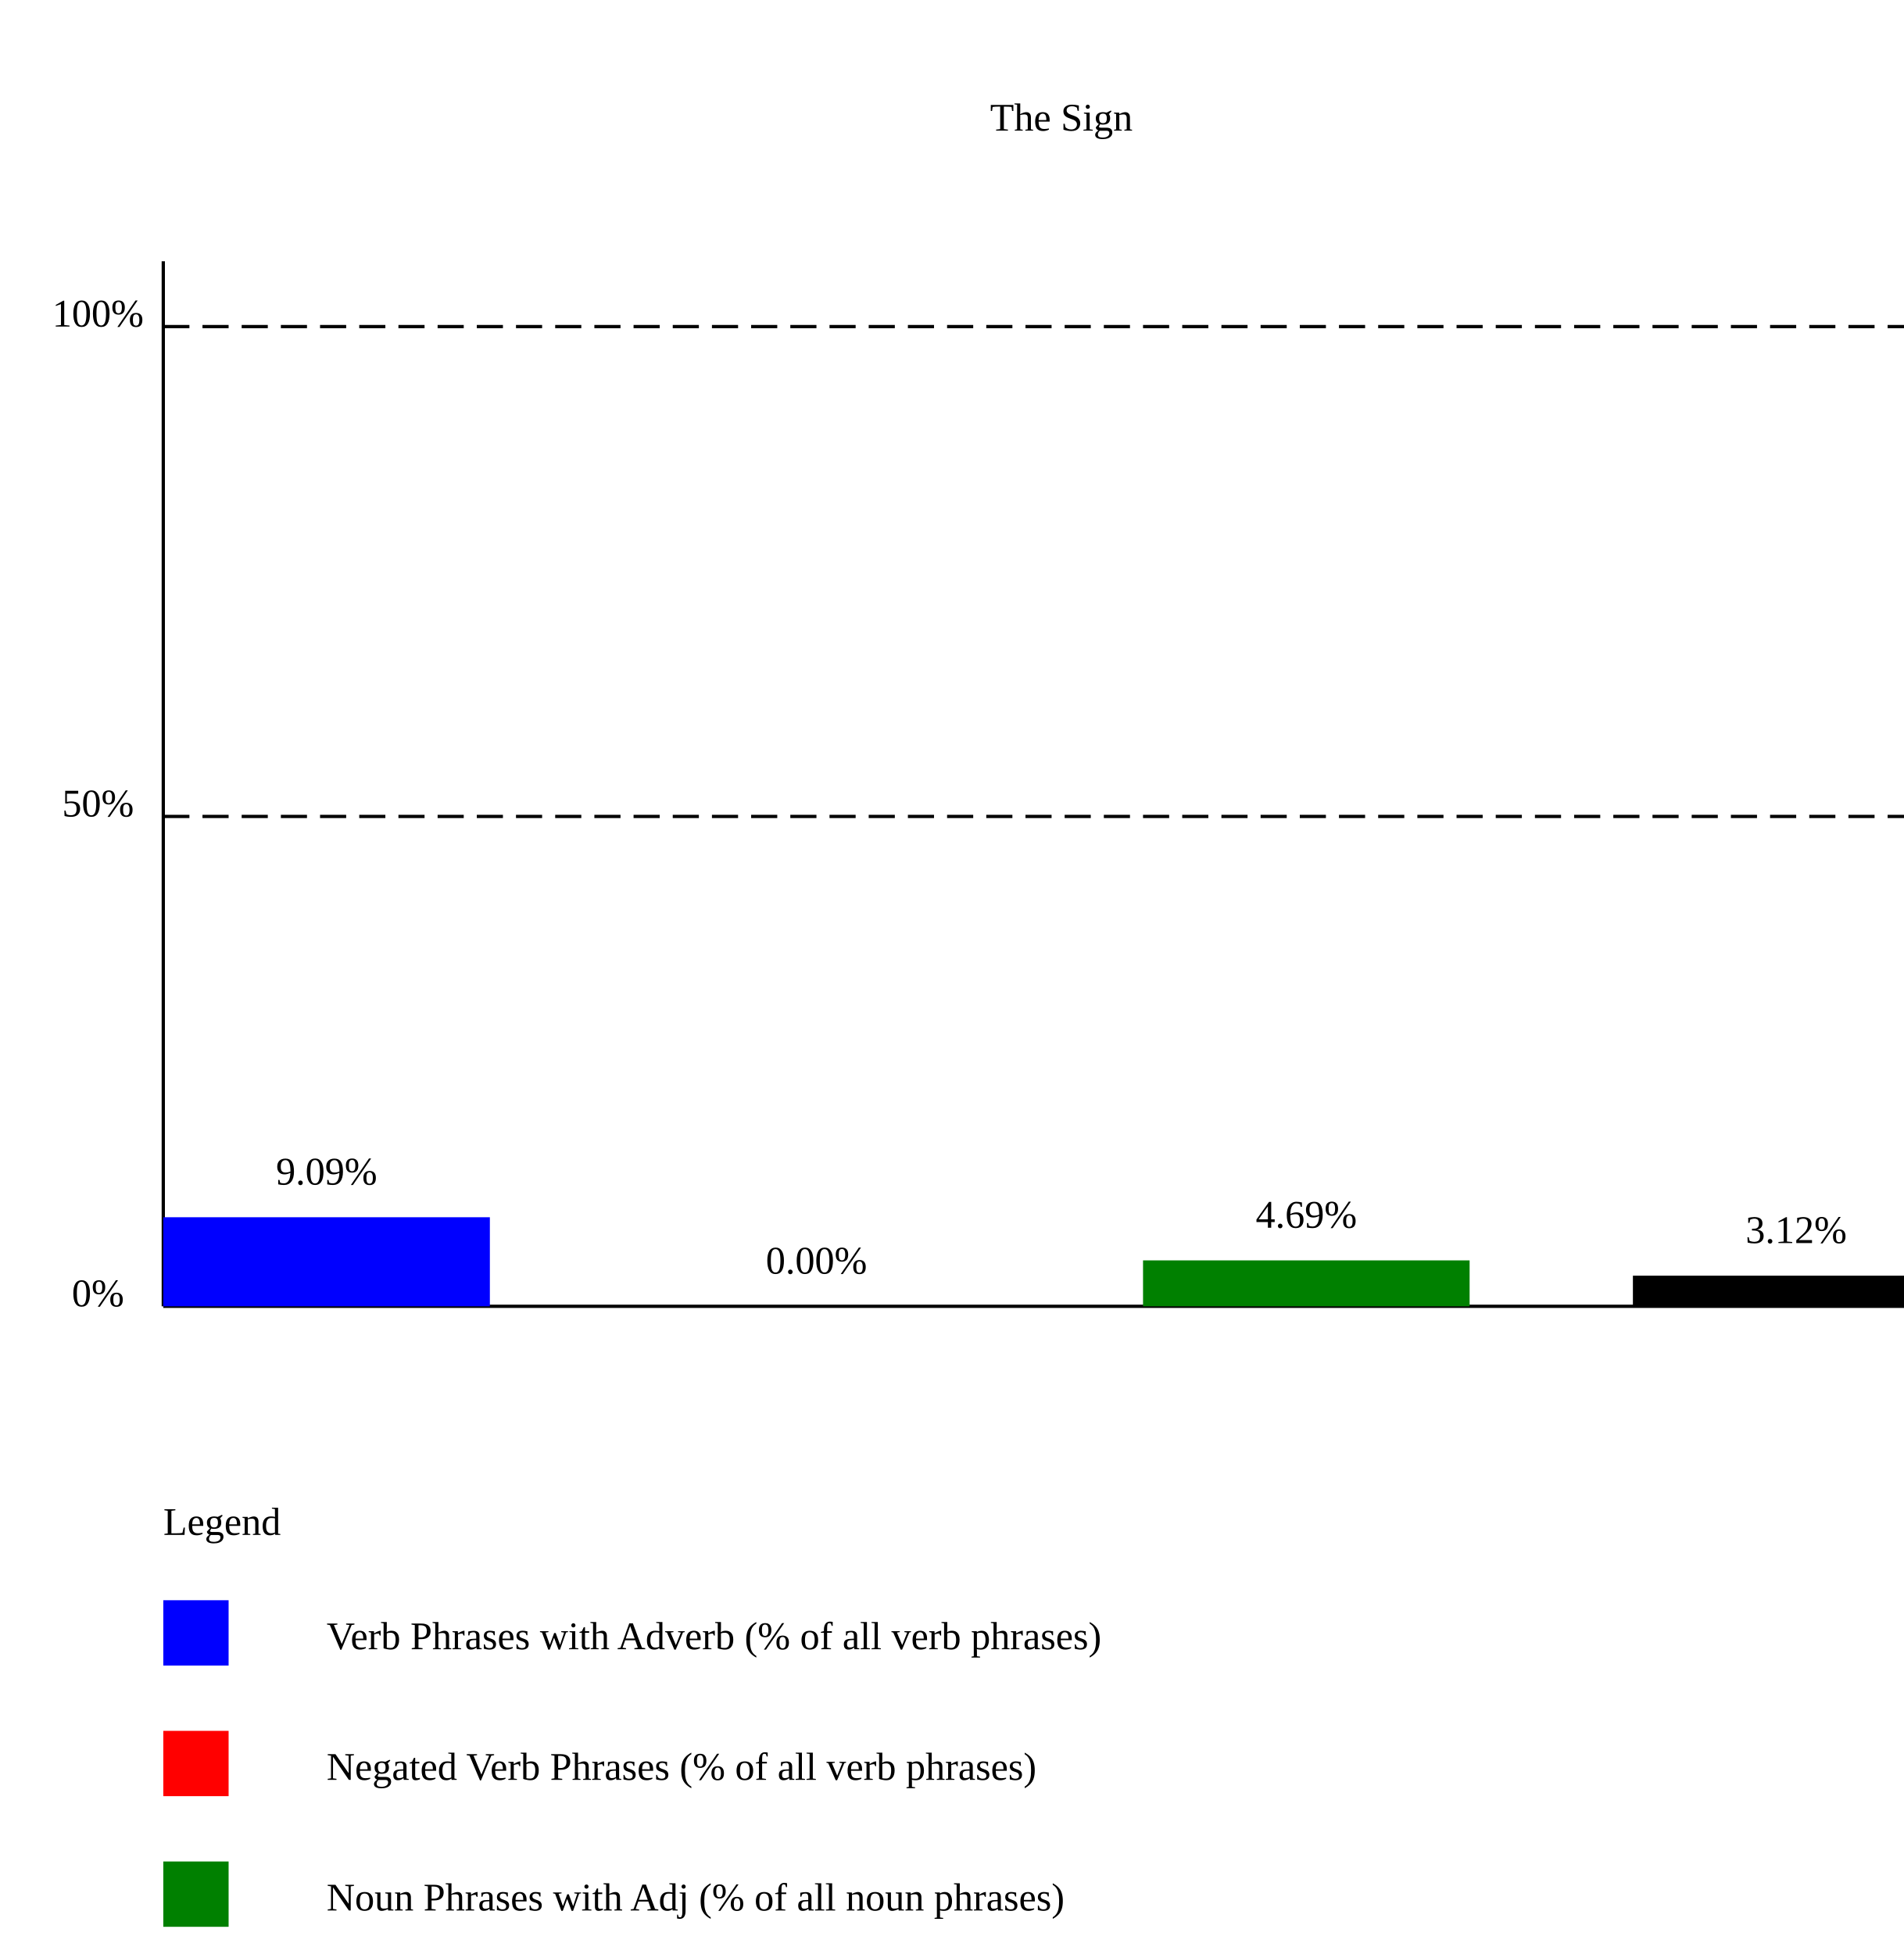
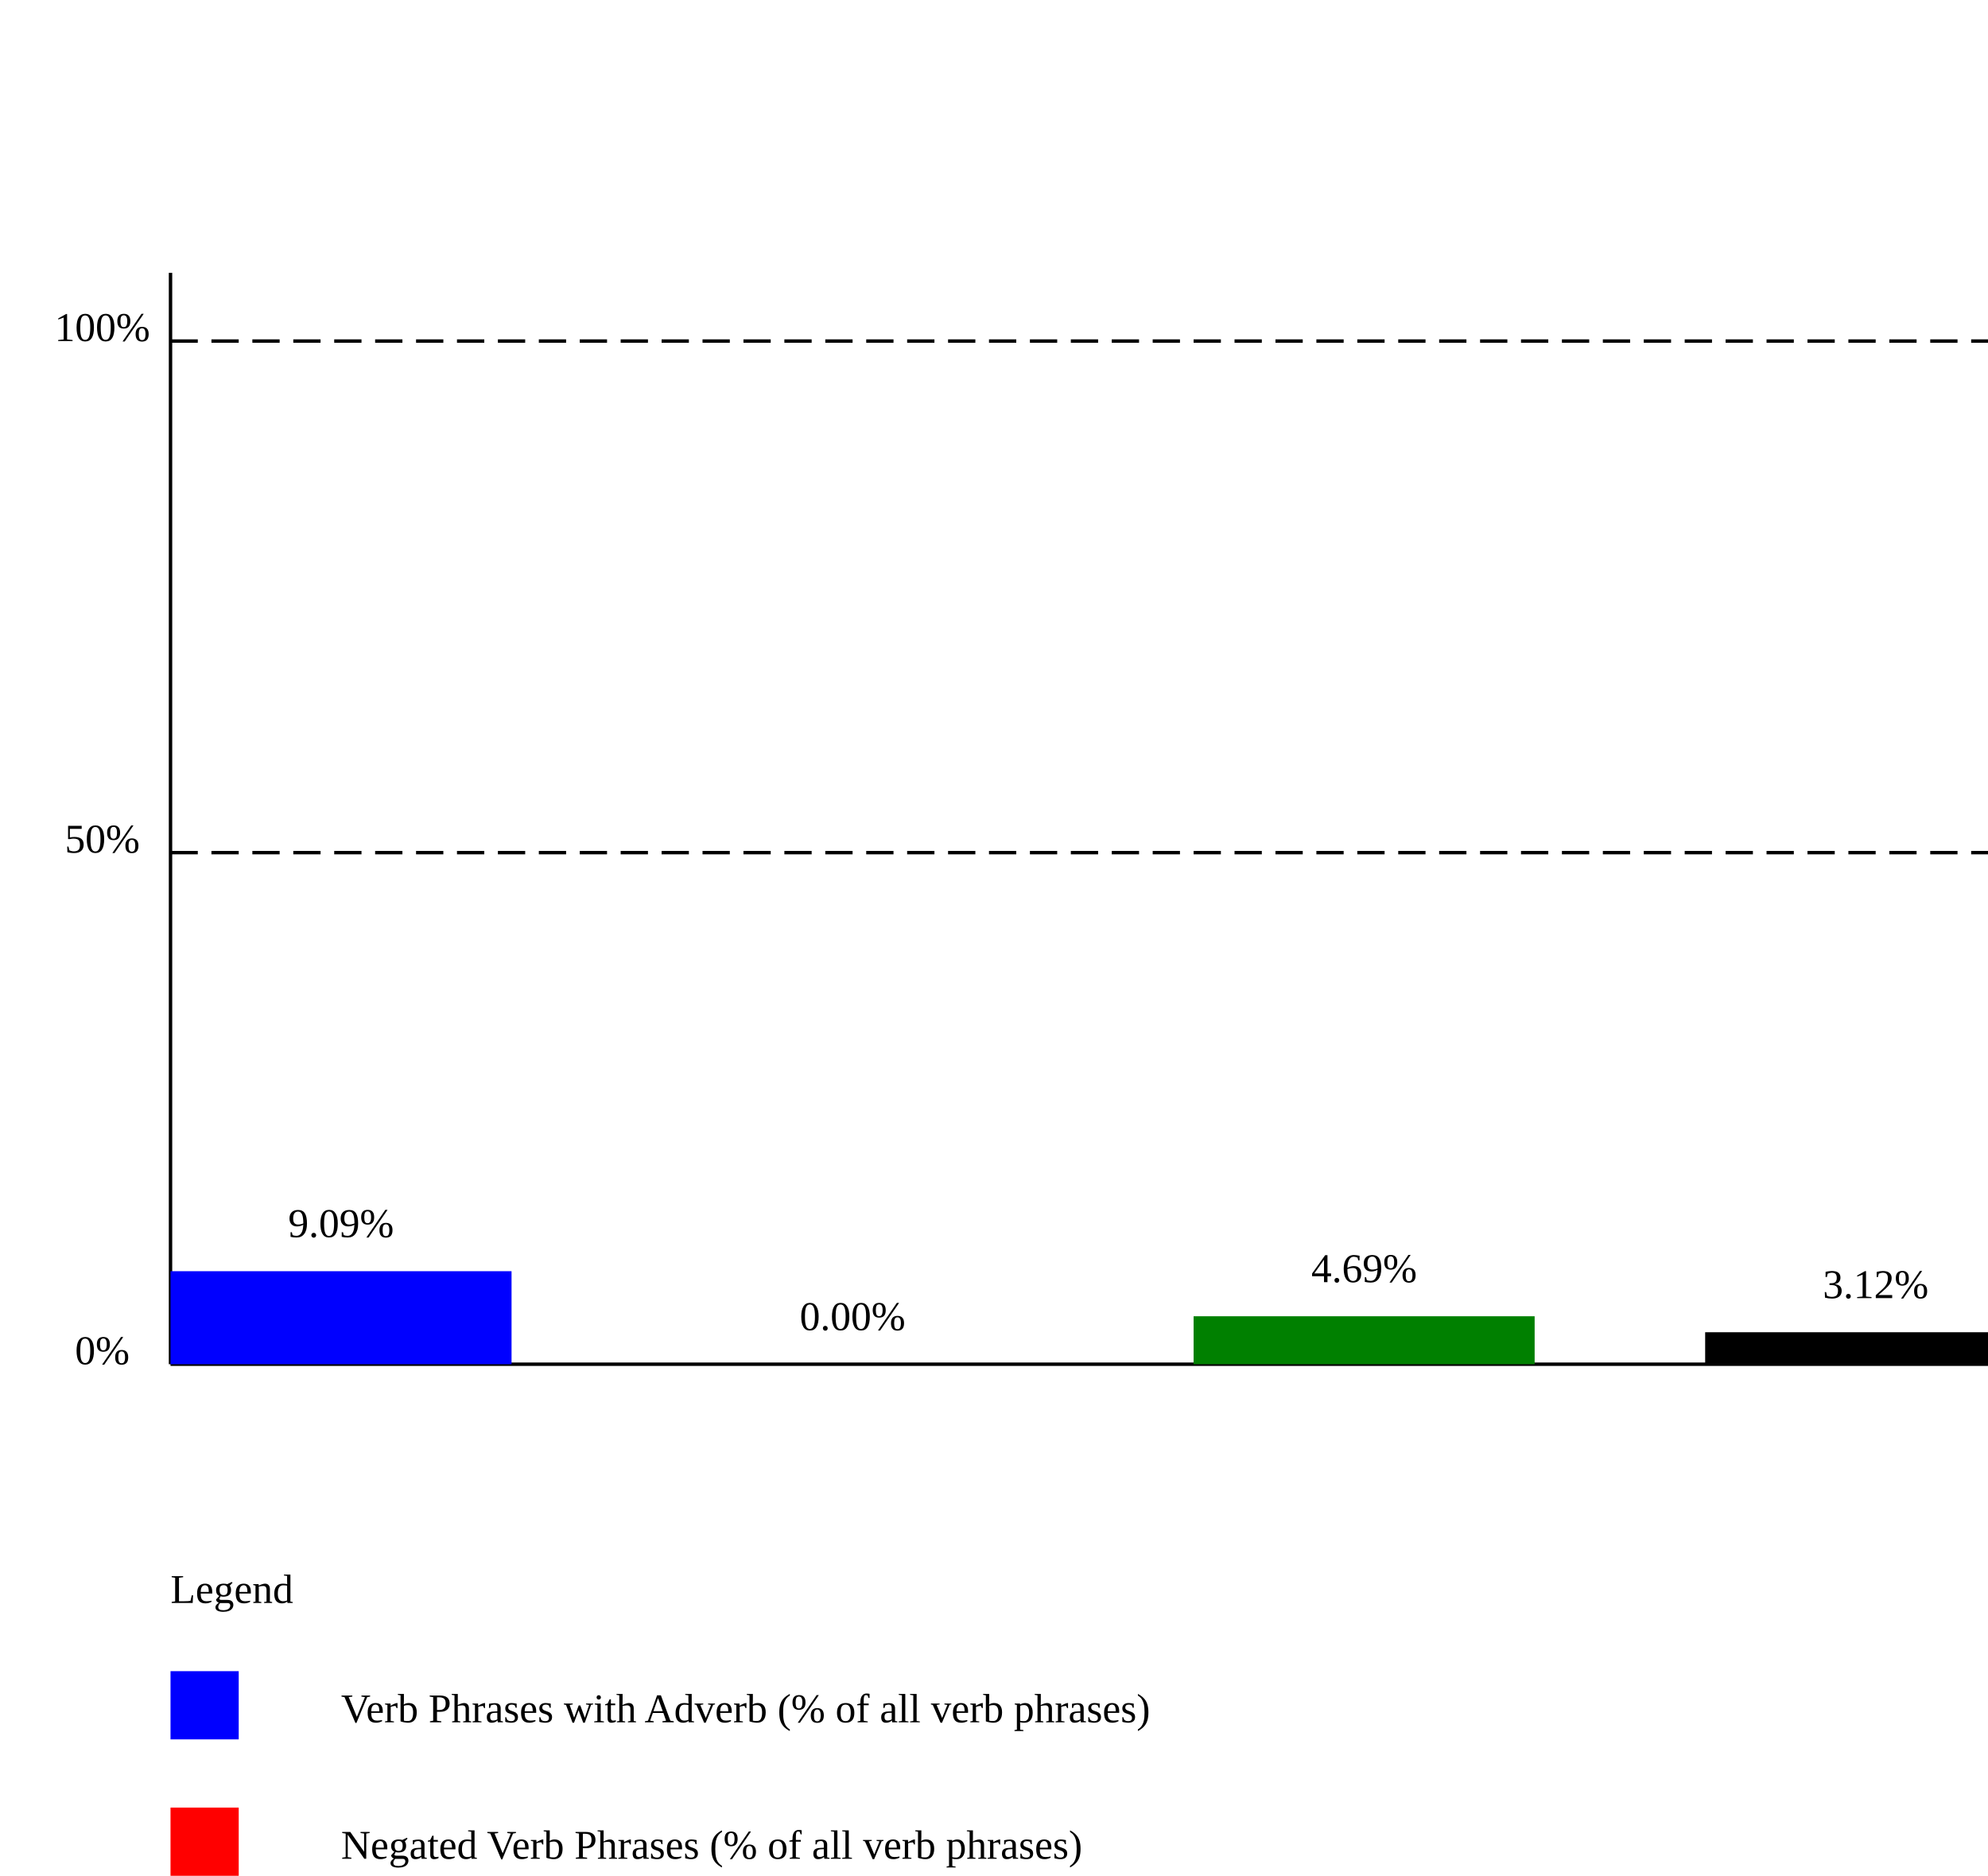
<svg xmlns="http://www.w3.org/2000/svg" width="100%" height="100%">
-   <text x="325" y="40" text-anchor="middle">The Sign</text>
  <line x1="50" y1="400" x2="600" y2="400" style="stroke:rgb(0,0,0);stroke-width:1" />
  <line x1="50" y1="400" x2="50" y2="80" style="stroke:rgb(0,0,0);stroke-width:1" />
  <text x="30" y="400" text-anchor="middle">0%</text>
  <text x="30" y="250" text-anchor="middle">50%</text>
  <text x="30" y="100" text-anchor="middle">100%</text>
  <line x1="50" y1="250" x2="600" y2="250" style="stroke:rgb(0,0,0);stroke-width:1" stroke-dasharray="8 4" />
  <line x1="50" y1="100" x2="600" y2="100" style="stroke:rgb(0,0,0);stroke-width:1" stroke-dasharray="8 4" />
  <rect x="50" y="372.727" width="100" height="27.273" style="fill:blue" />
  <rect x="200" y="400" width="100" height="0" style="fill:red" />
  <rect x="350" y="385.938" width="100" height="14.062" style="fill:green" />
  <rect x="500" y="390.625" width="100" height="9.375" style="fill:black" />
  <text x="100" y="362.727" text-anchor="middle">9.09%</text>
  <text x="250" y="390" text-anchor="middle">0.00%</text>
  <text x="400" y="375.938" text-anchor="middle">4.69%</text>
  <text x="550" y="380.625" text-anchor="middle">3.12%</text>
  <text x="50" y="470" text-anchor="left">Legend</text>
  <rect x="50" y="490" width="20" height="20" style="fill:blue" />
  <text x="100" y="505" text-anchor="left">Verb Phrases with Adverb (% of all verb phrases)</text>
  <rect x="50" y="530" width="20" height="20" style="fill:red" />
  <text x="100" y="545" text-anchor="left">Negated Verb Phrases (% of all verb phrases)</text>
  <rect x="50" y="570" width="20" height="20" style="fill:green" />
  <text x="100" y="585" text-anchor="left">Noun Phrases with Adj (% of all noun phrases)</text>
  <rect x="50" y="610" width="20" height="20" style="fill:black" />
  <text x="100" y="625" text-anchor="left">Negated Noun Phrases (% of all noun phrases)</text>
</svg>
